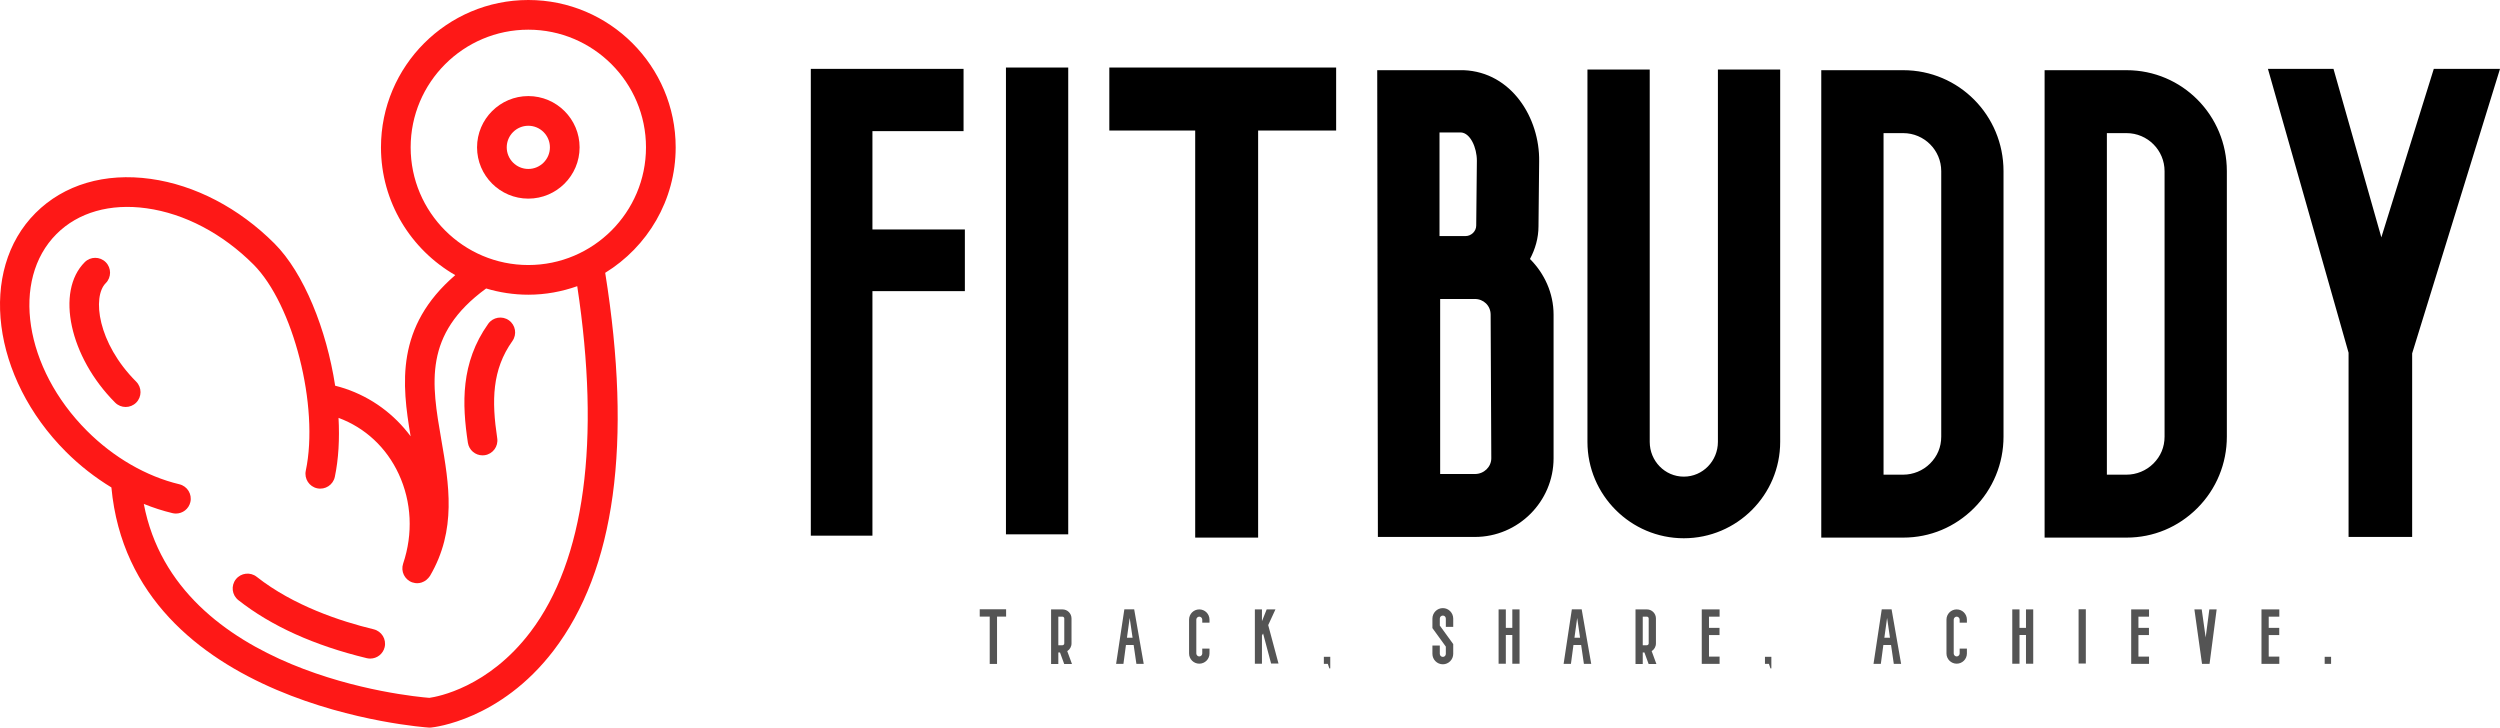
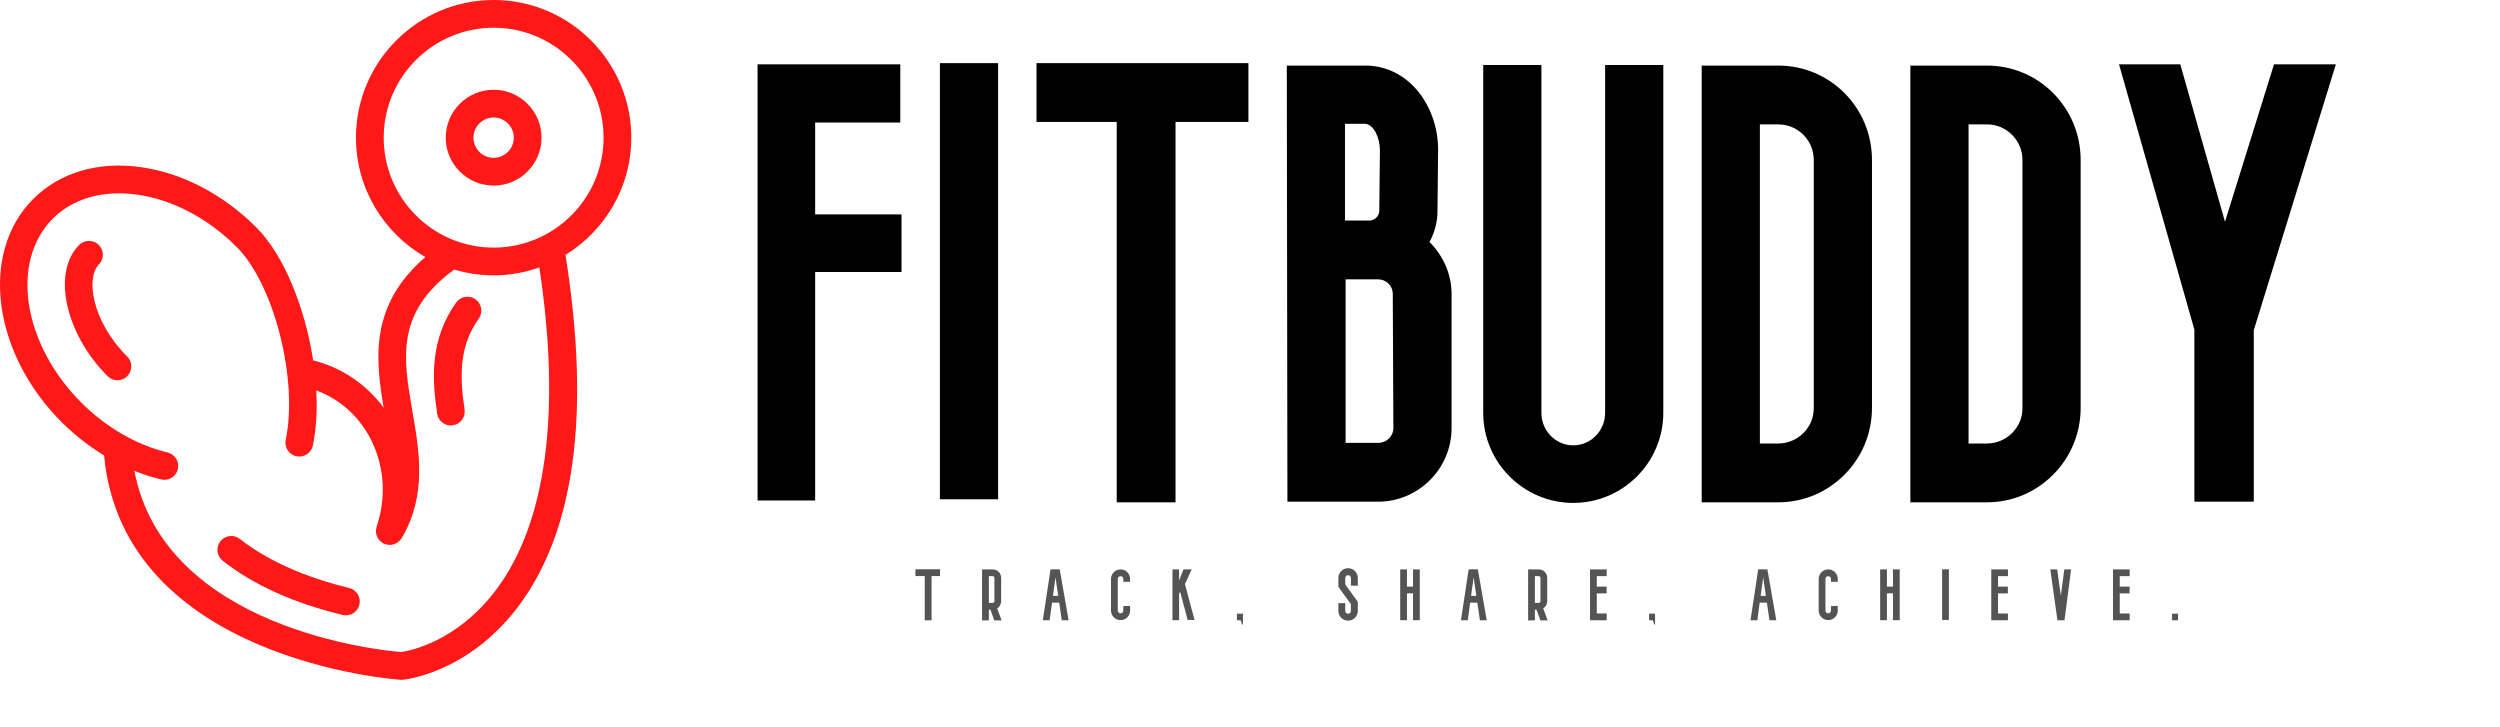
- <svg xmlns="http://www.w3.org/2000/svg" viewBox="0 0 370 107.686" class="looka-1j8o68f">
-   <defs id="SvgjsDefs4904">
- </defs>
-   <g id="SvgjsG4905" featurekey="symbolFeature-0" transform="matrix(0.15194,0,0,0.15194,-10.77599,-6.932718)" fill="#fe1817">
-     <g>
-       <path fill="#FE1817" d="M173.905,321.45c5.64-5.647,5.64-14.798-0.007-20.445c-5.646-5.64-14.794-5.644-20.441,0.003   c-28.531,28.538-14.675,92.475,29.66,136.813c2.823,2.823,6.522,4.235,10.221,4.235s7.397-1.412,10.221-4.221   c5.647-5.647,5.647-14.81,0.007-20.456C165.823,379.634,160.712,334.643,173.905,321.45z">
+ <svg xmlns="http://www.w3.org/2000/svg" style="position: absolute; top: 0; left: 0;" viewBox="0 0 396 115" preserveAspectRatio="xMidYMid meet" xml:space="preserve">
+   <g transform="matrix(0.15194,0,0,0.15194,-10.77599,-6.932718)" fill="#fe1817">
+     <path fill="#FE1817" d="M173.905,321.45c5.64-5.647,5.64-14.798-0.007-20.445c-5.646-5.64-14.794-5.644-20.441,0.003  c-28.531,28.538-14.675,92.475,29.66,136.813c2.823,2.823,6.522,4.235,10.221,4.235s7.397-1.412,10.221-4.221  c5.647-5.647,5.647-14.81,0.007-20.456C165.823,379.634,160.712,334.643,173.905,321.45z">
</path>
-       <path fill="#FE1817" d="M407.071,424.142c-3.177-1.072-6.423-1.976-9.685-2.809c-8.378-54.68-30.38-109.765-59.193-138.582   c-34.509-34.513-77.292-56.843-120.469-62.875c-44.674-6.24-84.52,5.555-112.183,33.221   c-55.96,55.957-42.662,160.315,29.661,232.637c13.446,13.454,28.432,25.072,44.229,34.686   c19.962,214.102,306.286,233.753,309.209,233.922c0.282,0.015,0.571,0.028,0.861,0.028c0.466,0,0.932-0.028,1.391-0.07   c2.731-0.269,67.374-7.229,119.127-74.821c60.083-78.463,76.953-202.355,50.413-368.109c41.095-25.273,68.645-70.53,68.645-122.213   c0-79.141-64.389-143.529-143.529-143.529s-143.529,64.389-143.529,143.529c0,53.232,29.194,99.689,72.351,124.468   c-58.262,50.155-52.078,106.155-43.474,156.976C454.802,448.96,432.856,432.824,407.071,424.142z M470.931,189.158   c0-63.199,51.422-114.617,114.617-114.617s114.617,51.418,114.617,114.617c0,63.203-51.422,114.621-114.617,114.621   S470.931,252.36,470.931,189.158z M463.61,594.621c-0.007,0-0.007,0.015-0.014,0.028c0,0,0,0,0,0.014   c-0.015,0.028-0.015,0.057-0.021,0.085c-0.289,0.89-0.501,1.793-0.614,2.711c-0.057,0.409-0.028,0.805-0.042,1.214   c-0.028,0.536-0.07,1.059-0.042,1.581c0.035,0.494,0.155,0.96,0.239,1.44c0.071,0.438,0.113,0.889,0.227,1.313   c0.112,0.438,0.311,0.861,0.466,1.284c0.169,0.452,0.296,0.904,0.508,1.327c0.184,0.382,0.438,0.721,0.656,1.087   c0.262,0.438,0.494,0.876,0.798,1.285c0.311,0.409,0.691,0.763,1.045,1.144c0.282,0.296,0.536,0.635,0.854,0.918   c0.671,0.593,1.412,1.129,2.202,1.608c0.043,0.028,0.078,0.057,0.12,0.085l0,0c0.833,0.494,1.736,0.903,2.696,1.229   c0.128,0.042,0.255,0.028,0.389,0.057c1.391,0.438,2.795,0.706,4.207,0.706c0.007,0,0.007,0,0.007,0s0,0,0.007,0   c0.021,0,0.043-0.015,0.063-0.015c1.362-0.014,2.696-0.24,3.995-0.621c0.424-0.127,0.805-0.339,1.215-0.494   c0.875-0.353,1.708-0.734,2.506-1.257c0.43-0.268,0.812-0.578,1.214-0.903c0.678-0.536,1.299-1.144,1.885-1.821   c0.353-0.423,0.698-0.832,1.017-1.298c0.176-0.269,0.416-0.467,0.578-0.749c26.216-44.751,18.494-89.418,11.025-132.631   c-9.486-54.901-17.702-102.537,43.665-147.323c13.03,3.903,26.809,6.067,41.088,6.067c16.722,0,32.71-3.021,47.646-8.301   c22.863,150.814,7.291,267.069-45.549,336.751c-41.053,54.153-90.548,63.132-98.503,64.247   c-18.875-1.482-246.578-23.109-278.144-188.916c9.211,3.727,18.564,6.748,27.938,8.992c1.122,0.269,2.245,0.396,3.36,0.396   c6.536,0,12.465-4.475,14.046-11.11c1.85-7.765-2.943-15.571-10.715-17.42c-32.13-7.652-64.092-26.132-89.983-52.036   c-61.042-61.043-74.348-147.066-29.66-191.754c21.105-21.095,52.262-29.996,87.738-25.03c36.987,5.17,73.932,24.588,104.03,54.683   c38.949,38.953,64.219,138.497,51.02,200.952c-1.652,7.82,3.346,15.486,11.152,17.138c7.807,1.638,15.487-3.346,17.138-11.152   c3.664-17.35,4.708-37.016,3.614-57.471c25.856,9.557,46.644,28.827,58.657,54.731C471.891,534.496,473.408,565.469,463.61,594.621   z">
+     <path fill="#FE1817" d="M407.071,424.142c-3.177-1.072-6.423-1.976-9.685-2.809c-8.378-54.68-30.38-109.765-59.193-138.582  c-34.509-34.513-77.292-56.843-120.469-62.875c-44.674-6.24-84.52,5.555-112.183,33.221  c-55.96,55.957-42.662,160.315,29.661,232.637c13.446,13.454,28.432,25.072,44.229,34.686  c19.962,214.102,306.286,233.753,309.209,233.922c0.282,0.015,0.571,0.028,0.861,0.028c0.466,0,0.932-0.028,1.391-0.07  c2.731-0.269,67.374-7.229,119.127-74.821c60.083-78.463,76.953-202.355,50.413-368.109c41.095-25.273,68.645-70.53,68.645-122.213  c0-79.141-64.389-143.529-143.529-143.529s-143.529,64.389-143.529,143.529c0,53.232,29.194,99.689,72.351,124.468  c-58.262,50.155-52.078,106.155-43.474,156.976C454.802,448.96,432.856,432.824,407.071,424.142z M470.931,189.158  c0-63.199,51.422-114.617,114.617-114.617s114.617,51.418,114.617,114.617c0,63.203-51.422,114.621-114.617,114.621  S470.931,252.36,470.931,189.158z M463.61,594.621c-0.007,0-0.007,0.015-0.014,0.028c0,0,0,0,0,0.014  c-0.015,0.028-0.015,0.057-0.021,0.085c-0.289,0.89-0.501,1.793-0.614,2.711c-0.057,0.409-0.028,0.805-0.042,1.214  c-0.028,0.536-0.07,1.059-0.042,1.581c0.035,0.494,0.155,0.96,0.239,1.44c0.071,0.438,0.113,0.889,0.227,1.313  c0.112,0.438,0.311,0.861,0.466,1.284c0.169,0.452,0.296,0.904,0.508,1.327c0.184,0.382,0.438,0.721,0.656,1.087  c0.262,0.438,0.494,0.876,0.798,1.285c0.311,0.409,0.691,0.763,1.045,1.144c0.282,0.296,0.536,0.635,0.854,0.918  c0.671,0.593,1.412,1.129,2.202,1.608c0.043,0.028,0.078,0.057,0.12,0.085l0,0c0.833,0.494,1.736,0.903,2.696,1.229  c0.128,0.042,0.255,0.028,0.389,0.057c1.391,0.438,2.795,0.706,4.207,0.706c0.007,0,0.007,0,0.007,0s0,0,0.007,0  c0.021,0,0.043-0.015,0.063-0.015c1.362-0.014,2.696-0.24,3.995-0.621c0.424-0.127,0.805-0.339,1.215-0.494  c0.875-0.353,1.708-0.734,2.506-1.257c0.43-0.268,0.812-0.578,1.214-0.903c0.678-0.536,1.299-1.144,1.885-1.821  c0.353-0.423,0.698-0.832,1.017-1.298c0.176-0.269,0.416-0.467,0.578-0.749c26.216-44.751,18.494-89.418,11.025-132.631  c-9.486-54.901-17.702-102.537,43.665-147.323c13.03,3.903,26.809,6.067,41.088,6.067c16.722,0,32.71-3.021,47.646-8.301  c22.863,150.814,7.291,267.069-45.549,336.751c-41.053,54.153-90.548,63.132-98.503,64.247  c-18.875-1.482-246.578-23.109-278.144-188.916c9.211,3.727,18.564,6.748,27.938,8.992c1.122,0.269,2.245,0.396,3.36,0.396  c6.536,0,12.465-4.475,14.046-11.11c1.85-7.765-2.943-15.571-10.715-17.42c-32.13-7.652-64.092-26.132-89.983-52.036  c-61.042-61.043-74.348-147.066-29.66-191.754c21.105-21.095,52.262-29.996,87.738-25.03c36.987,5.17,73.932,24.588,104.03,54.683  c38.949,38.953,64.219,138.497,51.02,200.952c-1.652,7.82,3.346,15.486,11.152,17.138c7.807,1.638,15.487-3.346,17.138-11.152  c3.664-17.35,4.708-37.016,3.614-57.471c25.856,9.557,46.644,28.827,58.657,54.731C471.891,534.496,473.408,565.469,463.61,594.621 z">
</path>
-       <path fill="#FE1817" d="M635.487,189.158c0-27.539-22.404-49.946-49.939-49.946s-49.946,22.407-49.946,49.946   c0,27.54,22.411,49.947,49.946,49.947S635.487,216.697,635.487,189.158z M564.514,189.158c0-11.597,9.437-21.035,21.034-21.035   s21.027,9.438,21.027,21.035c0,11.598-9.43,21.035-21.027,21.035S564.514,200.755,564.514,189.158z">
+     <path fill="#FE1817" d="M635.487,189.158c0-27.539-22.404-49.946-49.939-49.946s-49.946,22.407-49.946,49.946  c0,27.54,22.411,49.947,49.946,49.947S635.487,216.697,635.487,189.158z M564.514,189.158c0-11.597,9.437-21.035,21.034-21.035  s21.027,9.438,21.027,21.035c0,11.598-9.43,21.035-21.027,21.035S564.514,200.755,564.514,189.158z">
</path>
-       <path fill="#FE1817" d="M320.971,607.482c-6.261-4.941-15.353-3.868-20.301,2.399c-4.941,6.269-3.868,15.359,2.4,20.301   c31.961,25.199,74.038,44.215,125.072,56.539c1.144,0.282,2.279,0.409,3.409,0.409c6.521,0,12.437-4.446,14.039-11.067   c1.871-7.751-2.901-15.571-10.658-17.449C402.646,650.821,356.673,635.617,320.971,607.482z">
+     <path fill="#FE1817" d="M320.971,607.482c-6.261-4.941-15.353-3.868-20.301,2.399c-4.941,6.269-3.868,15.359,2.4,20.301  c31.961,25.199,74.038,44.215,125.072,56.539c1.144,0.282,2.279,0.409,3.409,0.409c6.521,0,12.437-4.446,14.039-11.067  c1.871-7.751-2.901-15.571-10.658-17.449C402.646,650.821,356.673,635.617,320.971,607.482z">
</path>
-       <path fill="#FE1817" d="M540.944,489.18c0.72,0,1.447-0.057,2.174-0.169c7.892-1.187,13.327-8.556,12.142-16.446   c-5.521-36.635-5.125-66.774,14.78-94.78c4.616-6.508,3.092-15.532-3.416-20.156c-6.494-4.616-15.529-3.099-20.159,3.409   c-27.007,38.021-25.475,78.139-19.793,115.832C527.752,484.041,533.914,489.18,540.944,489.18z">
- </path>
-     </g>
-   </g>
-   <g id="SvgjsG4906" featurekey="nameFeature-0" transform="matrix(2.42556,0,0,2.42556,120,-17.55436)" fill="#000000">
-     <path d="M9.4 21.24 l0 3.76 l-5.64 0 l0 14.92 l-3.76 0 l0 -28.48 l9.32 0 l0 3.8 l-5.56 0 l0 6 l5.64 0 z M15.707 11.36 l0 28.48 l-3.8 0 l0 -28.48 l3.8 0 z M32.054 11.36 l0 3.84 l-4.76 0 l0 24.84 l-3.84 0 l0 -24.84 l-5.24 0 l0 -3.84 l13.84 0 z M43.881 23.04 c0.88 0.88 1.44 2.08 1.44 3.4 l0 8.76 c0 2.64 -2.16 4.8 -4.8 4.8 l-5.92 0 l-0.04 -28.48 l5.28 0 c2.92 0.12 4.64 2.92 4.6 5.56 l-0.04 3.96 c0 0.72 -0.2 1.4 -0.52 2 z M40.521 36.16 c0.56 0 1 -0.44 1 -0.96 l-0.04 -8.76 c0 -0.56 -0.44 -0.96 -0.96 -0.96 l-2.12 0 l0 10.68 l2.12 0 z M38.361 15.32 l0 6.32 l1.6 0 c0.32 0 0.64 -0.28 0.64 -0.64 l0.04 -3.96 c0 -0.8 -0.4 -1.68 -0.96 -1.72 l-1.32 0 z M53.268 40.08 c-3.24 0 -5.88 -2.64 -5.88 -5.88 l0 -22.72 l3.8 0 l0 22.72 c0 1.16 0.92 2.12 2.08 2.12 s2.08 -0.96 2.08 -2.12 l0 -22.72 l3.8 0 l0 22.72 c0 3.24 -2.64 5.88 -5.88 5.88 z M66.655 40.04 l-5 0 l0 -28.52 l5 0 c3.4 0 6.12 2.76 6.12 6.16 l0 16.2 c0 1.64 -0.64 3.2 -1.8 4.36 s-2.68 1.8 -4.32 1.8 z M65.455 15.36 l0 20.84 l1.2 0 c0.6 0 1.2 -0.24 1.64 -0.68 s0.68 -1 0.68 -1.64 l0 -16.2 c0 -1.28 -1.04 -2.32 -2.32 -2.32 l-1.2 0 z M80.282 40.04 l-5 0 l0 -28.52 l5 0 c3.4 0 6.12 2.76 6.12 6.16 l0 16.2 c0 1.64 -0.64 3.2 -1.8 4.36 s-2.68 1.8 -4.32 1.8 z M79.082 15.36 l0 20.84 l1.2 0 c0.6 0 1.2 -0.24 1.64 -0.68 s0.68 -1 0.68 -1.64 l0 -16.2 c0 -1.28 -1.04 -2.32 -2.32 -2.32 l-1.2 0 z M103.069 11.44 l-5.36 17.36 l0 11.2 l-3.88 0 l0 -11.24 l-4.92 -17.32 l4 0 l2.92 10.28 l3.2 -10.28 l4.04 0 z">
+     <path fill="#FE1817" d="M540.944,489.18c0.72,0,1.447-0.057,2.174-0.169c7.892-1.187,13.327-8.556,12.142-16.446  c-5.521-36.635-5.125-66.774,14.78-94.78c4.616-6.508,3.092-15.532-3.416-20.156c-6.494-4.616-15.529-3.099-20.159,3.409  c-27.007,38.021-25.475,78.139-19.793,115.832C527.752,484.041,533.914,489.18,540.944,489.18z">
</path>
  </g>
-   <g id="SvgjsG4907" featurekey="sloganFeature-0" transform="matrix(0.5641264,0,0,0.5641264,145,86.965)" fill="#545454">
-     <path d="M6.92 5.68 l0 1.92 l-2.38 0 l0 12.42 l-1.92 0 l0 -12.42 l-2.62 0 l0 -1.92 l6.92 0 z M24.2 20.04 l-2.04 0 l-1.1 -3.02 l-0.44 0 l0 3.02 l-1.9 0 l0 -14.32 l2.98 0 c1.32 0 2.38 1.06 2.38 2.38 l0 6.54 c0 0.86 -0.44 1.6 -1.12 2.02 z M20.62 7.62 l0 7.5 l1.08 0 c0.26 0 0.48 -0.22 0.48 -0.48 l0 -6.54 c0 -0.26 -0.22 -0.48 -0.48 -0.48 l-1.08 0 z M41.101 20 l-0.72 -4.94 l-2.02 0 l-0.66 4.94 l-1.92 0 l2.16 -14.3 l2.58 0 l2.5 14.3 l-1.92 0 z M38.621 13.16 l1.48 0 l-0.76 -5.2 z M57.601 19.96 c-1.48 0 -2.68 -1.2 -2.68 -2.68 l0 -8.88 c0 -1.48 1.2 -2.68 2.68 -2.68 s2.68 1.2 2.68 2.68 l0 0.8 l-1.9 0 l0 -0.8 c0 -0.42 -0.36 -0.78 -0.78 -0.78 s-0.78 0.36 -0.78 0.78 l0 8.88 c0 0.42 0.36 0.78 0.78 0.78 s0.78 -0.36 0.78 -0.78 l0 -1.28 l1.9 0 l0 1.28 c0 1.48 -1.2 2.68 -2.68 2.68 z M76.442 19.92 l-2.1 -7.88 l-0.3 0.5 l0 7.44 l-1.86 0 l0 -14.26 l1.86 0 l0 3.1 l1.24 -3.1 l2.3 0 l-1.9 4.12 l2.7 10.08 l-1.94 0 z M91.962 21.2 l-0.24 0 l-0.4 -1.2 l-1.04 0 l0 -1.84 l1.68 0 l0 3.04 z M121.503 20.12 c-1.52 0 -2.74 -1.24 -2.74 -2.74 l0 -2.18 l1.94 0 l0 2.18 c0 0.44 0.36 0.8 0.8 0.8 s0.78 -0.36 0.78 -0.8 l0 -1.9 l-3.52 -4.86 l0 -2.48 c0 -1.52 1.22 -2.76 2.74 -2.76 c1.5 0 2.72 1.24 2.72 2.76 l0 2.16 l-1.94 0 l0 -2.16 c0 -0.46 -0.34 -0.8 -0.78 -0.8 s-0.8 0.34 -0.8 0.8 l0 1.82 l3.52 4.86 l0 2.56 c0 1.5 -1.22 2.74 -2.72 2.74 z M139.724 5.72 l1.9 0 l0 14.26 l-1.9 0 l0 -7.54 l-1.7 0 l0 7.54 l-1.9 0 l0 -14.26 l1.9 0 l0 4.84 l1.7 0 l0 -4.84 z M158.504 20 l-0.72 -4.94 l-2.02 0 l-0.66 4.94 l-1.92 0 l2.16 -14.3 l2.58 0 l2.5 14.3 l-1.92 0 z M156.024 13.16 l1.48 0 l-0.76 -5.2 z M177.525 20.04 l-2.04 0 l-1.1 -3.02 l-0.44 0 l0 3.02 l-1.9 0 l0 -14.32 l2.98 0 c1.32 0 2.38 1.06 2.38 2.38 l0 6.54 c0 0.86 -0.44 1.6 -1.12 2.02 z M173.945 7.62 l0 7.5 l1.08 0 c0.26 0 0.48 -0.22 0.48 -0.48 l0 -6.54 c0 -0.26 -0.22 -0.48 -0.48 -0.48 l-1.08 0 z M194.085 12.46 l-2.76 0 l0 5.64 l2.78 0 l0 1.9 l-4.68 0 l0 -14.28 l4.68 0 l0 1.9 l-2.78 0 l0 2.94 l2.76 0 l0 1.9 z M207.686 21.2 l-0.24 0 l-0.4 -1.2 l-1.04 0 l0 -1.84 l1.68 0 l0 3.04 z M239.807 20 l-0.72 -4.94 l-2.02 0 l-0.66 4.94 l-1.92 0 l2.16 -14.3 l2.58 0 l2.5 14.3 l-1.92 0 z M237.327 13.16 l1.48 0 l-0.76 -5.2 z M256.307 19.96 c-1.48 0 -2.68 -1.2 -2.68 -2.68 l0 -8.88 c0 -1.48 1.2 -2.68 2.68 -2.68 s2.68 1.2 2.68 2.68 l0 0.8 l-1.9 0 l0 -0.8 c0 -0.42 -0.36 -0.78 -0.78 -0.78 s-0.78 0.36 -0.78 0.78 l0 8.88 c0 0.42 0.36 0.78 0.78 0.78 s0.78 -0.36 0.78 -0.78 l0 -1.28 l1.9 0 l0 1.28 c0 1.48 -1.2 2.68 -2.68 2.68 z M274.488 5.72 l1.9 0 l0 14.26 l-1.9 0 l0 -7.54 l-1.7 0 l0 7.54 l-1.9 0 l0 -14.26 l1.9 0 l0 4.84 l1.7 0 l0 -4.84 z M290.188 5.68 l0 14.24 l-1.9 0 l0 -14.24 l1.9 0 z M306.749 12.46 l-2.76 0 l0 5.64 l2.78 0 l0 1.9 l-4.68 0 l0 -14.28 l4.68 0 l0 1.9 l-2.78 0 l0 2.94 l2.76 0 l0 1.9 z M322.649 20 l-1.98 0 l-2 -14.28 l1.92 0 l1.04 7.36 l0.96 -7.36 l1.92 0 z M340.93 12.46 l-2.76 0 l0 5.64 l2.78 0 l0 1.9 l-4.68 0 l0 -14.28 l4.68 0 l0 1.9 l-2.78 0 l0 2.94 l2.76 0 l0 1.9 z M354.531 20 l-1.68 0 l0 -1.84 l1.68 0 l0 1.84 z">
+   <g transform="matrix(2.42556,0,0,2.42556,120,-17.55436)" fill="#000000">
+     <path d="M9.4 21.24 l0 3.76 l-5.64 0 l0 14.92 l-3.76 0 l0 -28.48 l9.32 0 l0 3.8 l-5.56 0 l0 6 l5.64 0 z M15.707 11.36  l0 28.48 l-3.8 0 l0 -28.48 l3.8 0 z M32.054 11.36 l0 3.84 l-4.76 0 l0 24.84 l-3.84 0 l0 -24.84 l-5.24 0 l0 -3.84 l13.84  0 z M43.881 23.04 c0.88 0.88 1.44 2.08 1.44 3.4 l0 8.76 c0 2.64 -2.16 4.8 -4.8 4.8 l-5.92 0 l-0.04 -28.48 l5.28 0 c2.92  0.12 4.64 2.92 4.6 5.56 l-0.04 3.96 c0 0.72 -0.2 1.4 -0.52 2 z M40.521 36.16 c0.56 0 1 -0.44 1 -0.96 l-0.04 -8.76 c0  -0.56 -0.44 -0.96 -0.96 -0.96 l-2.12 0 l0 10.68 l2.12 0 z M38.361 15.32 l0 6.32 l1.6 0 c0.32 0 0.64 -0.28 0.64 -0.64  l0.04 -3.96 c0 -0.8 -0.4 -1.68 -0.96 -1.72 l-1.32 0 z M53.268 40.08 c-3.24 0 -5.88 -2.64 -5.88 -5.88 l0  -22.72 l3.8 0 l0 22.72 c0 1.16 0.92 2.12 2.08 2.12 s2.08 -0.96 2.08 -2.12 l0 -22.72 l3.8 0 l0 22.72 c0 3.24 -2.64  5.88 -5.88 5.88 z M66.655 40.04 l-5 0 l0 -28.52 l5 0 c3.4 0 6.12 2.76 6.12 6.16 l0 16.2 c0 1.64 -0.64 3.2 -1.8 4.36  s-2.68 1.8 -4.32 1.8 z M65.455 15.36 l0 20.84 l1.2 0 c0.6 0 1.2 -0.24 1.64 -0.68 s0.68 -1 0.68 -1.64 l0 -16.2 c0 -1.28  -1.04 -2.32 -2.32 -2.32 l-1.2 0 z M80.282 40.04 l-5 0 l0 -28.52 l5 0 c3.4 0 6.12 2.76 6.12 6.16 l0 16.2 c0 1.64 -0.64  3.2 -1.8 4.36 s-2.68 1.8 -4.32 1.8 z M79.082 15.36 l0 20.84 l1.2 0 c0.6 0 1.2 -0.24 1.64 -0.68 s0.68 -1 0.68 -1.64 l0  -16.2 c0 -1.28 -1.04 -2.32 -2.32 -2.32 l-1.2 0 z M103.069 11.44 l-5.36 17.36 l0 11.2 l-3.88 0  l0 -11.24 l-4.92 -17.32 l4 0 l2.92 10.28 l3.2 -10.28 l4.04 0 z">
+ </path>
+   </g>
+   <g transform="matrix(0.5641264,0,0,0.5641264,145,86.965)" fill="#545454">
+     <path d="M6.92 5.68 l0 1.92 l-2.38 0 l0 12.42 l-1.92 0 l0 -12.42 l-2.62 0 l0 -1.92 l6.92 0 z M24.2  20.04 l-2.04 0 l-1.1 -3.02 l-0.44 0 l0 3.02 l-1.9 0 l0 -14.32 l2.98 0 c1.32 0 2.38 1.06 2.38 2.38 l0 6.54 c0 0.86 -0.44  1.6 -1.12 2.02 z M20.62 7.62 l0 7.5 l1.08 0 c0.26 0 0.48 -0.22 0.48 -0.48 l0 -6.54 c0 -0.26  -0.22 -0.48 -0.48 -0.48 l-1.08 0 z M41.101 20 l-0.72 -4.94 l-2.02 0 l-0.66 4.94 l-1.92 0 l2.16 -14.3 l2.58 0 l2.5 14.3  l-1.92 0 z M38.621 13.16 l1.48 0 l-0.76 -5.2 z M57.601 19.96 c-1.48 0 -2.68 -1.2 -2.68 -2.68 l0  -8.88 c0 -1.48 1.2 -2.68 2.68 -2.68 s2.68 1.2 2.68 2.68 l0 0.8 l-1.9 0 l0 -0.8 c0 -0.42 -0.36 -0.78 -0.78 -0.78 s-0.78  0.36 -0.78 0.78 l0 8.88 c0 0.42 0.36 0.78 0.78 0.78 s0.78 -0.36 0.78 -0.78 l0 -1.28 l1.9 0 l0 1.28 c0 1.48 -1.2 2.68  -2.68 2.68 z M76.442 19.92 l-2.1 -7.88 l-0.3 0.5 l0 7.44 l-1.86 0 l0 -14.26 l1.86 0 l0 3.1 l1.24 -3.1 l2.3 0 l-1.9 4.12  l2.7 10.08 l-1.94 0 z M91.962 21.2 l-0.24 0 l-0.4 -1.2 l-1.04 0 l0 -1.84 l1.68 0 l0 3.04 z  M121.503 20.12 c-1.52 0 -2.74 -1.24 -2.74 -2.74 l0 -2.18 l1.94 0 l0 2.18 c0 0.44 0.36 0.8 0.8 0.8 s0.78  -0.36 0.78 -0.8 l0 -1.9 l-3.52 -4.86 l0 -2.48 c0 -1.52 1.22 -2.76 2.74 -2.76 c1.5 0 2.72 1.24 2.72 2.76 l0 2.16 l-1.94  0 l0 -2.16 c0 -0.46 -0.34 -0.8 -0.78 -0.8 s-0.8 0.34 -0.8 0.8 l0 1.82 l3.52 4.86 l0 2.56 c0 1.5 -1.22 2.74 -2.72 2.74  z M139.724 5.72 l1.9 0 l0 14.26 l-1.9 0 l0 -7.54 l-1.7 0 l0 7.54 l-1.9 0 l0 -14.26 l1.9 0 l0  4.84 l1.7 0 l0 -4.84 z M158.504 20 l-0.72 -4.94 l-2.02 0 l-0.66 4.94 l-1.92 0 l2.16 -14.3 l2.58 0 l2.5 14.3  l-1.92 0 z M156.024 13.16 l1.48 0 l-0.76 -5.2 z M177.525 20.04 l-2.04 0 l-1.1 -3.02 l-0.44 0 l0  3.02 l-1.9 0 l0 -14.32 l2.98 0 c1.32 0 2.38 1.06 2.38 2.38 l0 6.54 c0 0.86 -0.44 1.6 -1.12 2.02 z M173.945  7.62 l0 7.5 l1.08 0 c0.26 0 0.48 -0.22 0.48 -0.48 l0 -6.54 c0 -0.26 -0.22 -0.48 -0.48 -0.48 l-1.08 0 z  M194.085 12.46 l-2.76 0 l0 5.64 l2.78 0 l0 1.9 l-4.68 0 l0 -14.28 l4.68 0 l0 1.9 l-2.78 0 l0 2.94 l2.76 0  l0 1.9 z M207.686 21.2 l-0.24 0 l-0.4 -1.2 l-1.04 0 l0 -1.84 l1.68 0 l0 3.04 z M239.807 20 l-0.72  -4.94 l-2.02 0 l-0.66 4.94 l-1.92 0 l2.16 -14.3 l2.58 0 l2.5 14.3 l-1.92 0 z M237.327 13.16 l1.48 0 l-0.76  -5.2 z M256.307 19.96 c-1.48 0 -2.68 -1.2 -2.68 -2.68 l0 -8.88 c0 -1.48 1.2 -2.68 2.68 -2.68 s2.68 1.2 2.68  2.68 l0 0.8 l-1.9 0 l0 -0.8 c0 -0.42 -0.36 -0.78 -0.78 -0.78 s-0.78 0.36 -0.78 0.78 l0 8.88 c0 0.42 0.36 0.78 0.78 0.78  s0.78 -0.36 0.78 -0.78 l0 -1.28 l1.9 0 l0 1.28 c0 1.48 -1.2 2.68 -2.68 2.68 z M274.488 5.72  l1.9 0 l0 14.26 l-1.9 0 l0 -7.54 l-1.7 0 l0 7.54 l-1.9 0 l0 -14.26 l1.9 0 l0 4.84 l1.7 0 l0 -4.84 z M290.188  5.68 l0 14.24 l-1.9 0 l0 -14.24 l1.9 0 z M306.749 12.46 l-2.76 0 l0 5.64 l2.78 0 l0 1.9 l-4.68 0 l0 -14.28  l4.68 0 l0 1.9 l-2.78 0 l0 2.94 l2.76 0 l0 1.9 z M322.649 20 l-1.98 0 l-2 -14.28 l1.92 0 l1.04 7.36 l0.96 -7.36 l1.92  0 z M340.93 12.46 l-2.76 0 l0 5.64 l2.78 0 l0 1.9 l-4.68 0 l0 -14.28 l4.68 0 l0 1.9 l-2.78 0 l0 2.94 l2.76 0 l0 1.9 z  M354.531 20 l-1.68 0 l0 -1.84 l1.68 0 l0 1.84 z">
</path>
  </g>
</svg>
